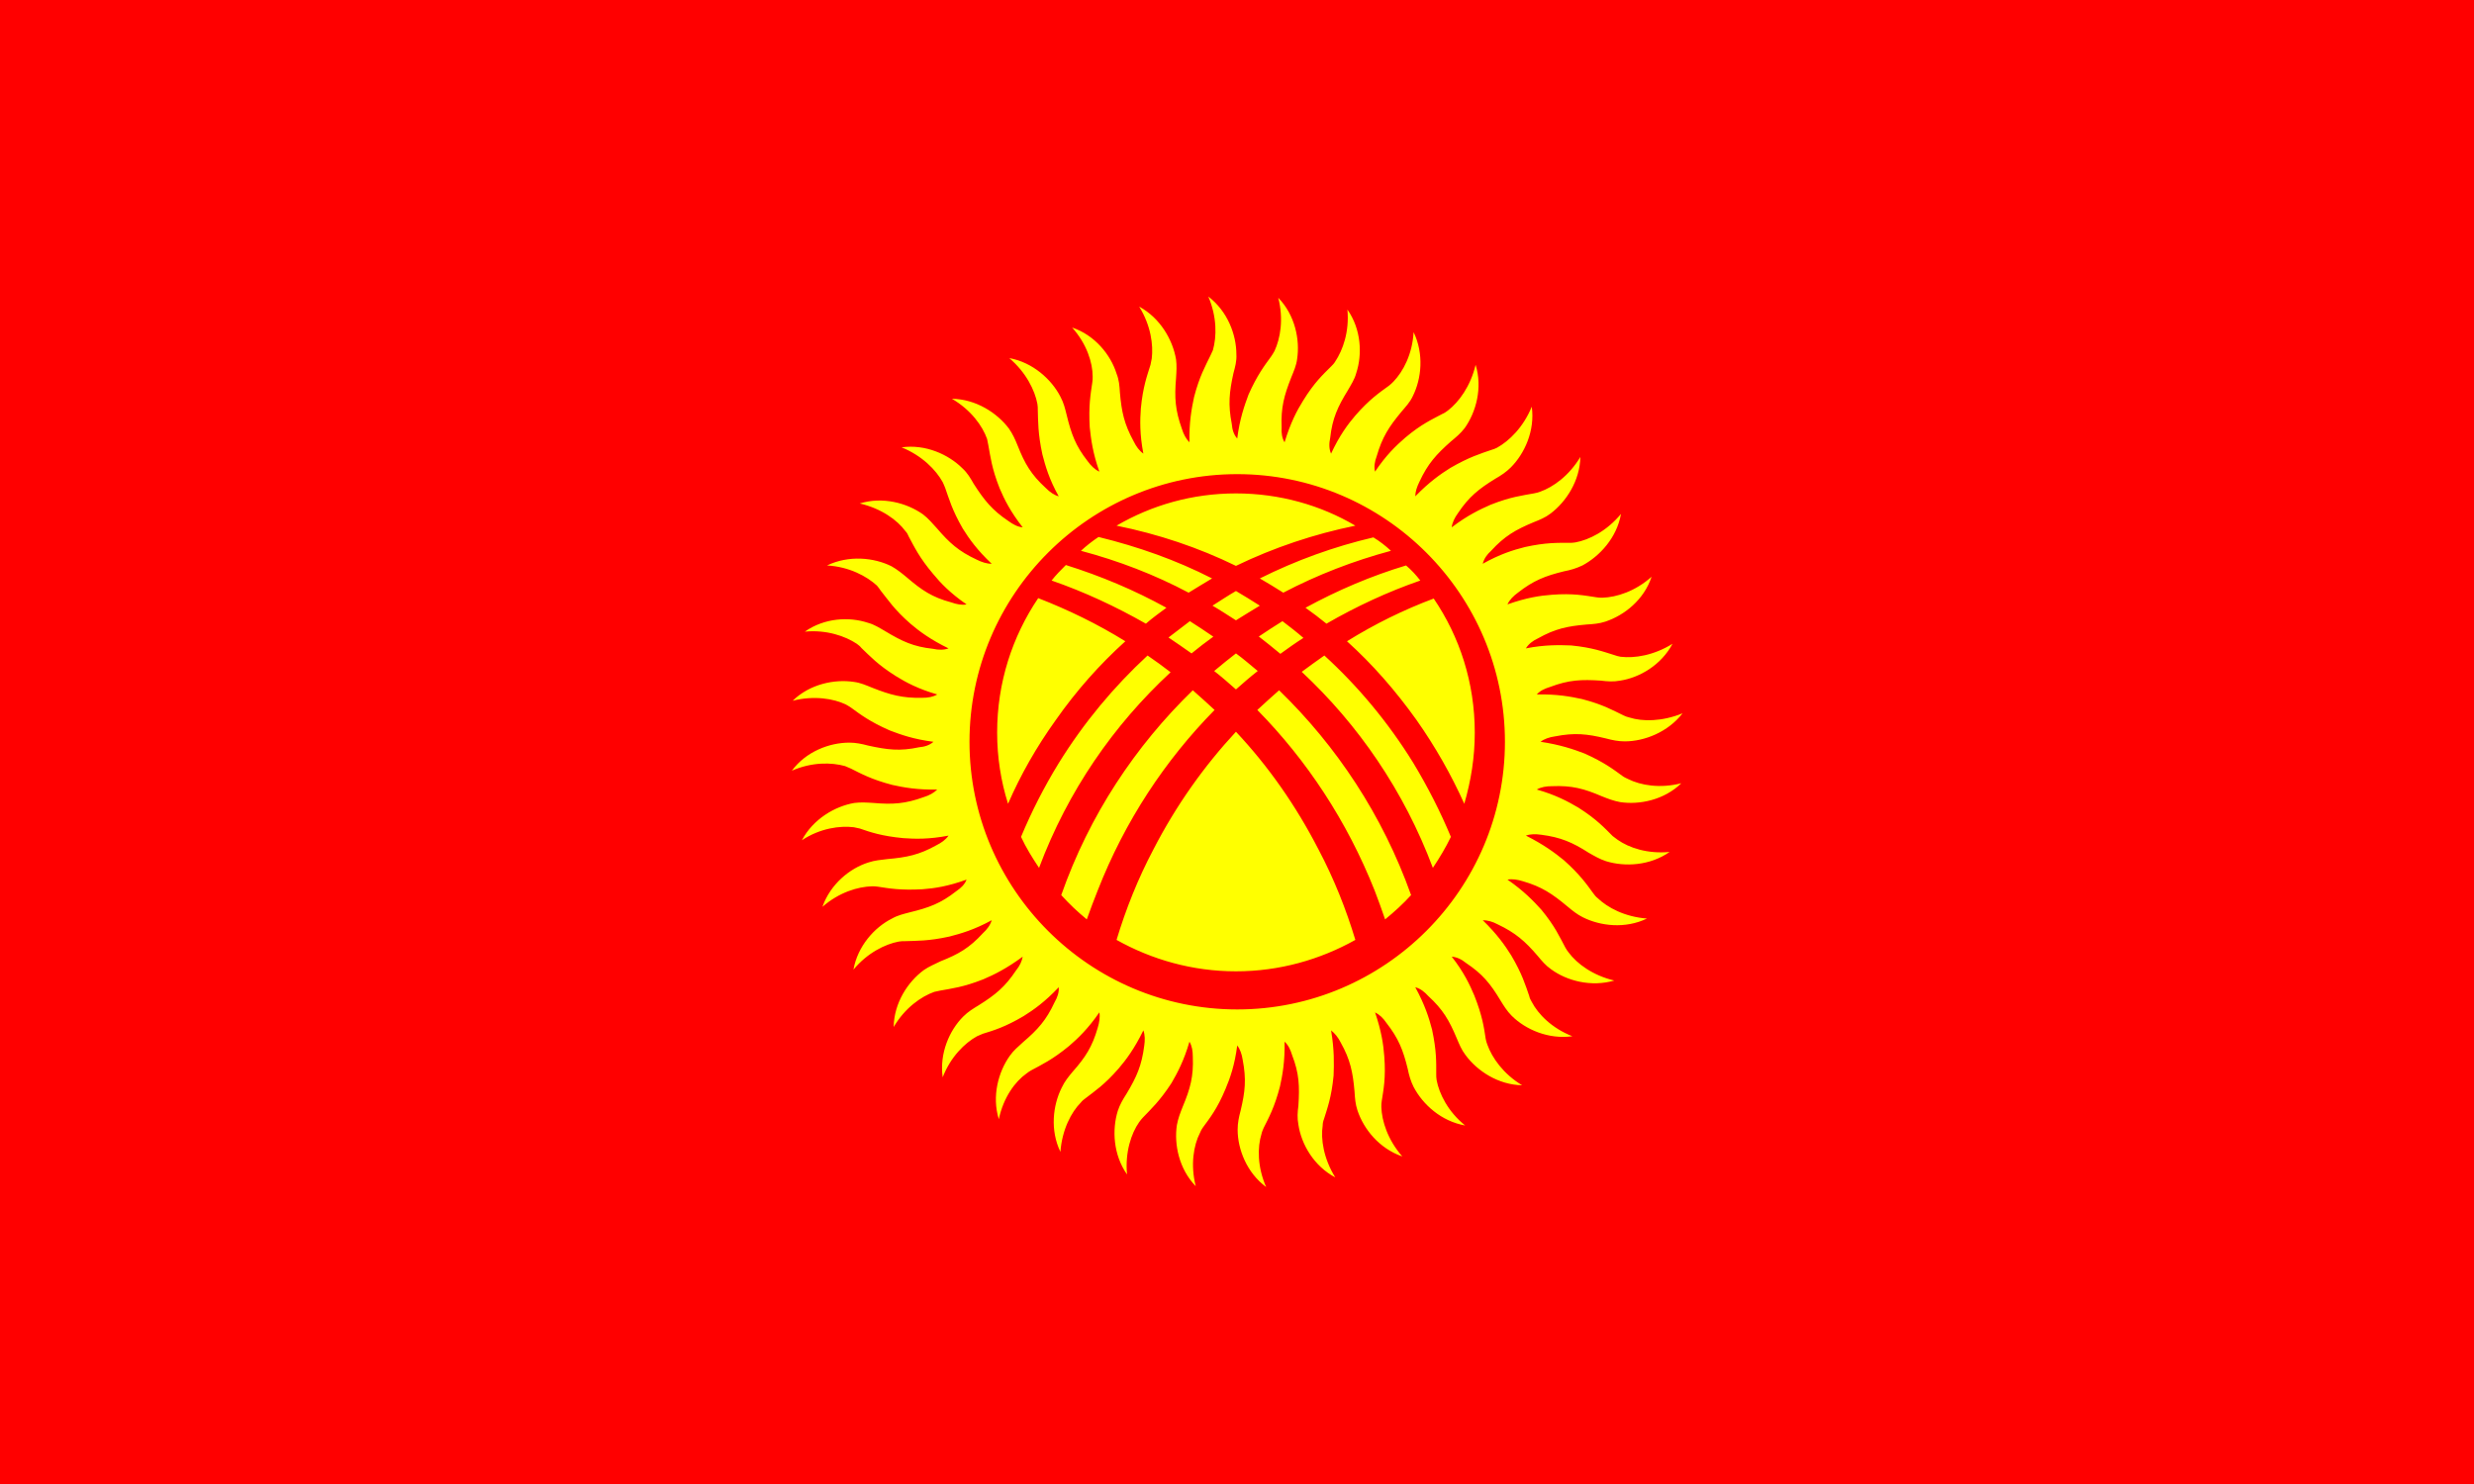
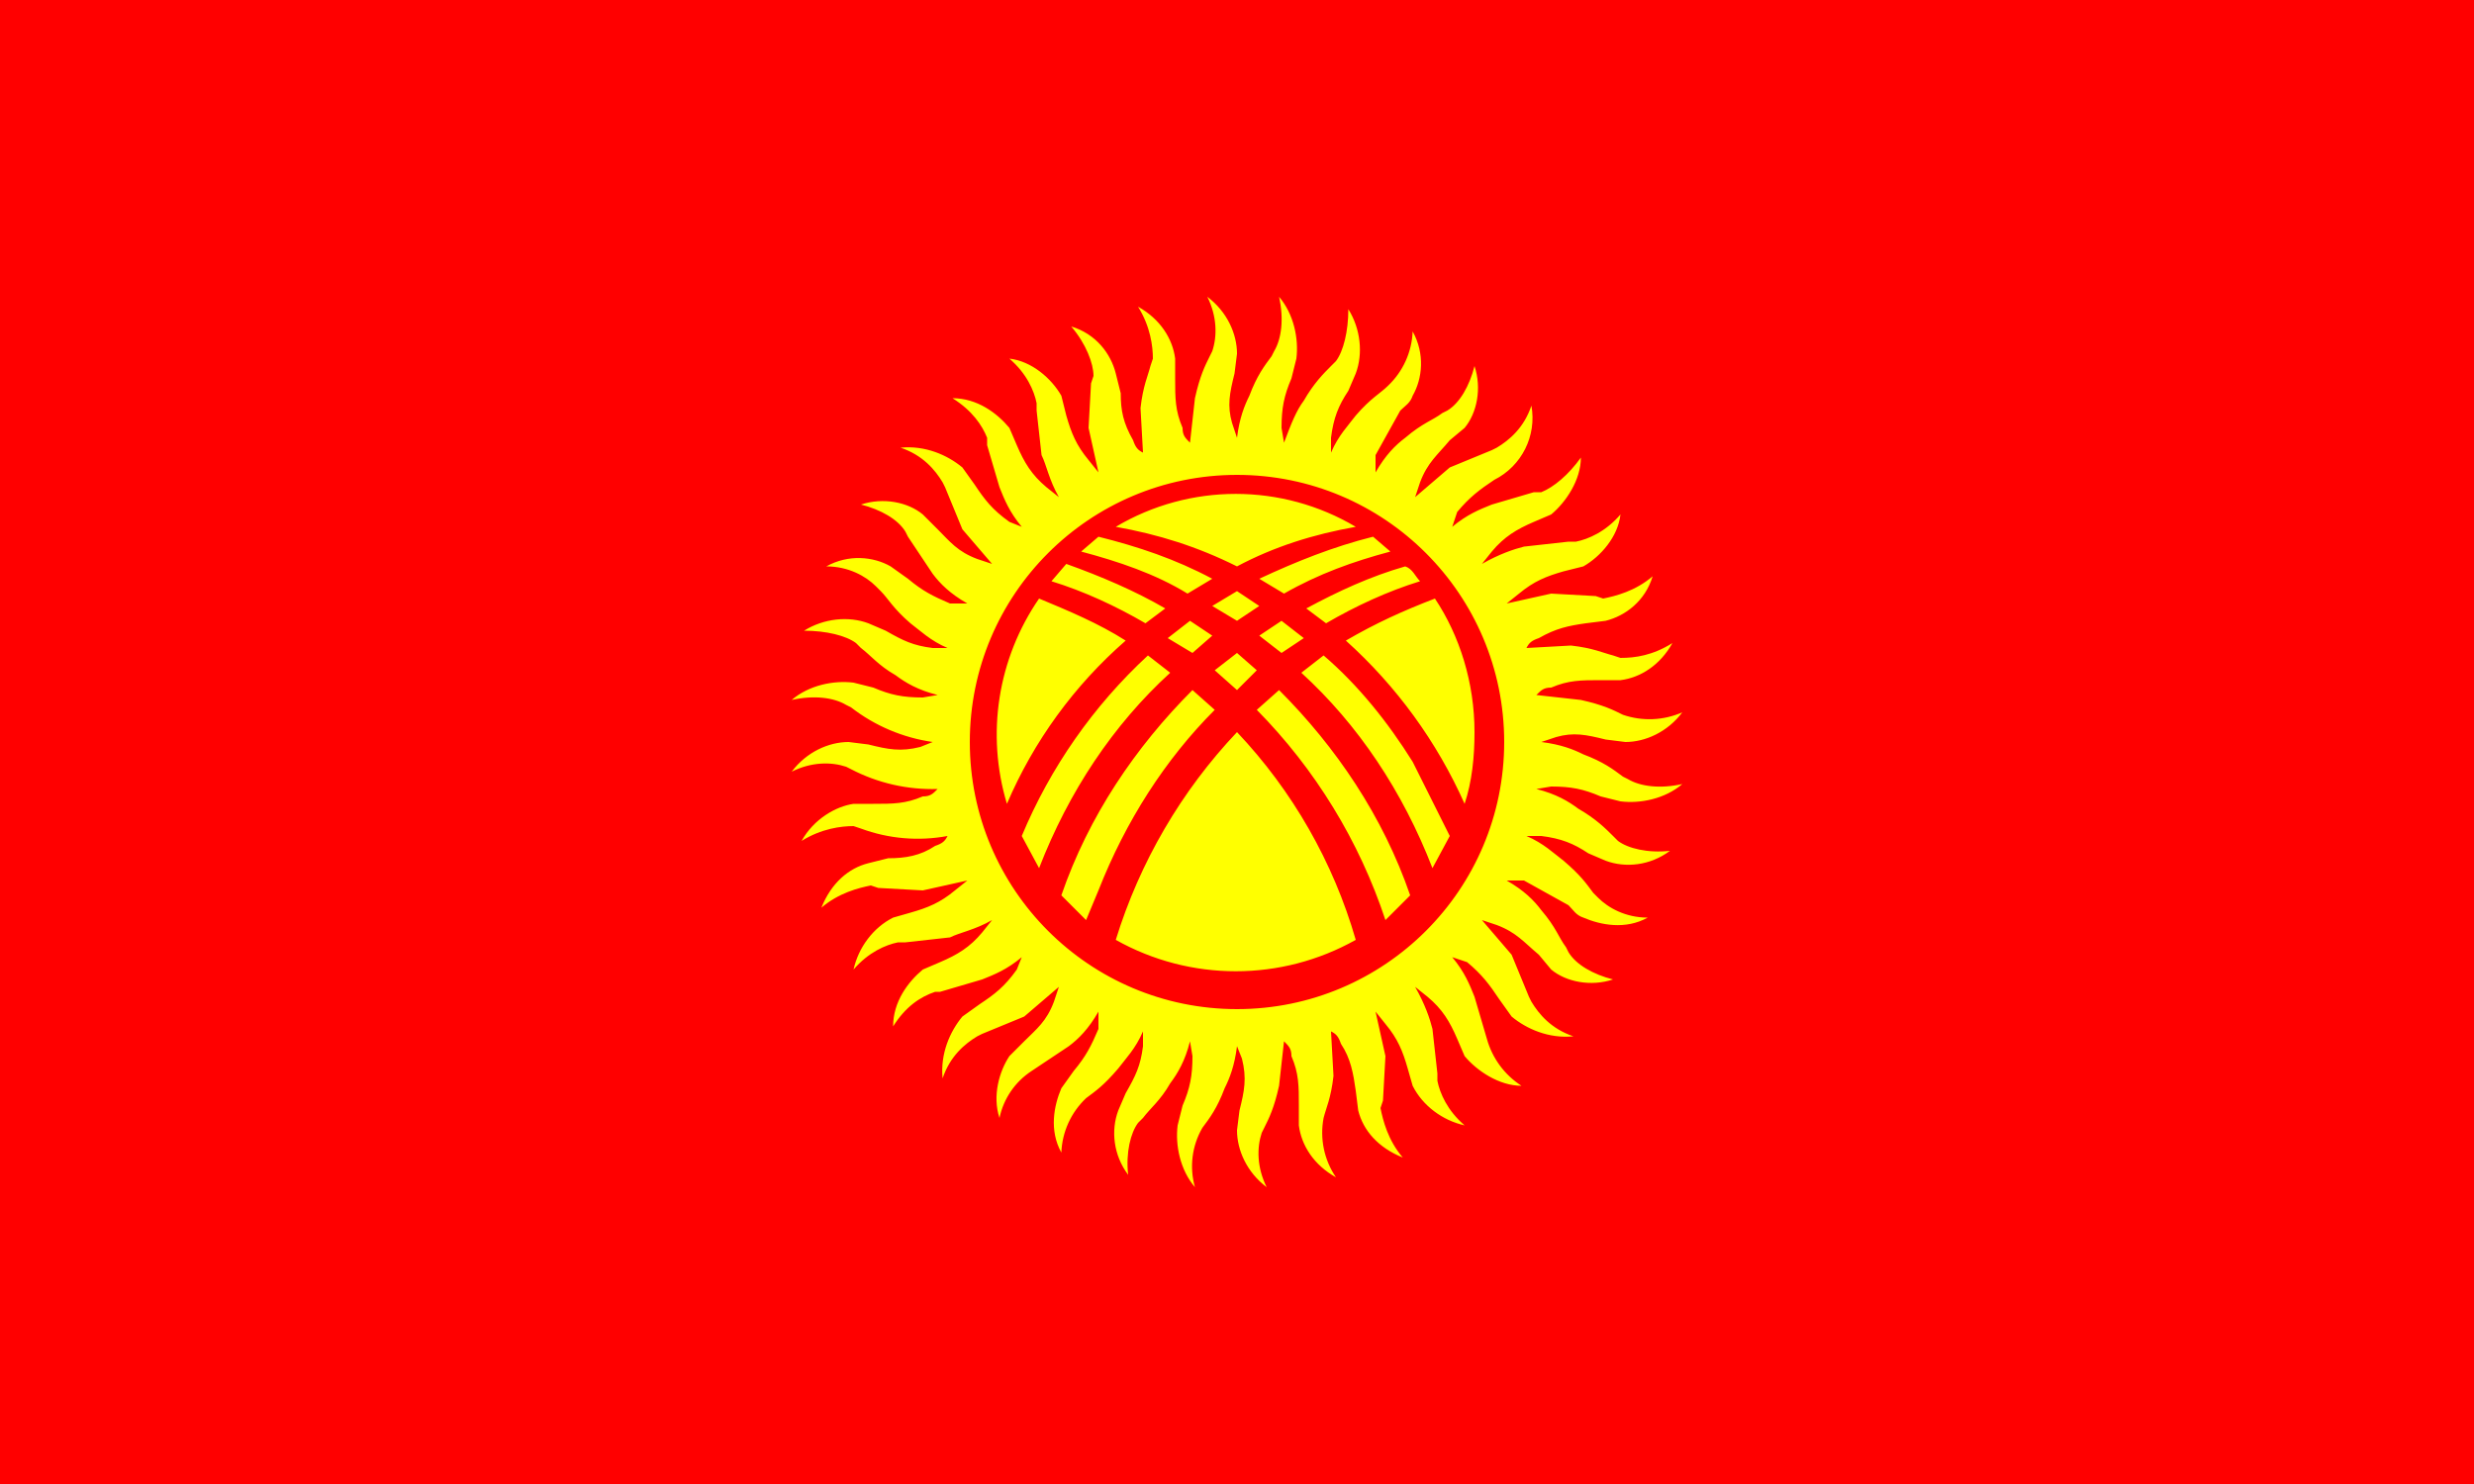
- <svg xmlns="http://www.w3.org/2000/svg" height="600" width="1000">
-   <path d="m0 0h1000v600h-1000z" fill="#f00" />
-   <path d="m454.869 259.272c-11.177-6.943-23.031-12.701-35.224-17.443-10.5 15.58-16.596 34.208-16.596 54.361 0 9.992 1.524 19.644 4.403 28.789 5.08-11.685 11.516-23.031 19.306-33.87 8.298-11.854 17.782-22.523 28.112-31.837zm-29.805-24.555c13.209 4.572 25.91 10.5 38.103 17.443 2.71-2.371 5.588-4.403 8.298-6.435-12.87-7.113-26.588-12.87-40.644-17.273-2.032 2.032-4.064 4.064-5.758 6.266zm11.854-12.024c15.241 4.064 29.805 9.653 43.522 16.935 3.218-2.032 6.435-3.895 9.483-5.758-14.564-7.451-29.975-12.87-45.893-16.765-2.54 1.693-4.911 3.556-7.113 5.588zm14.395-10.161c16.765 3.387 33.023 8.806 48.264 16.257 15.411-7.451 31.668-12.87 48.264-16.257-14.056-8.298-30.652-13.04-48.264-13.04s-34.039 4.742-48.264 13.04zm103.81 4.742c-15.919 3.726-31.329 9.314-45.893 16.596 3.218 1.863 6.266 3.726 9.483 5.758 13.887-7.282 28.45-12.87 43.522-16.935-2.202-2.032-4.572-3.895-7.113-5.419zm13.209 11.346c-14.056 4.234-27.604 9.992-40.644 17.104 2.879 2.032 5.758 4.234 8.467 6.435 12.024-6.943 24.725-12.87 37.934-17.443-1.693-2.202-3.556-4.234-5.758-6.097zm11.177 13.378c-12.193 4.572-23.878 10.33-35.055 17.274 10.33 9.314 19.644 19.983 28.112 31.837 7.621 10.838 14.056 22.185 19.306 33.87 2.71-9.314 4.234-18.798 4.234-28.789 0-20.152-6.097-38.781-16.596-54.191zm-8.298 66.384c-10.161-16.427-22.354-30.991-35.902-43.353-3.048 2.202-6.266 4.403-9.145 6.605 22.862 21.338 41.321 48.095 53.006 79.255 2.71-4.064 5.25-8.298 7.282-12.532-4.234-10.161-9.314-20.152-15.241-29.975zm-53.683-44.03c3.048-2.202 6.097-4.403 9.314-6.435-2.71-2.371-5.588-4.572-8.467-6.774-3.218 2.032-6.435 4.064-9.653 6.266h.169c2.879 2.202 5.758 4.572 8.637 6.943zm-17.951-13.548c3.218-2.032 6.605-4.064 9.653-5.927-3.218-2.032-6.435-4.064-9.653-5.927-3.218 1.863-6.266 3.895-9.483 5.927 3.218 1.863 6.266 3.895 9.483 5.927zm-9.145 6.605c-3.218-2.202-6.266-4.234-9.483-6.266-2.879 2.202-5.758 4.403-8.637 6.605 3.218 2.202 6.266 4.234 9.314 6.435 2.879-2.371 5.758-4.572 8.806-6.774zm9.145 6.774c-2.879 2.202-5.758 4.572-8.806 7.113 3.048 2.371 5.927 4.911 8.806 7.451 2.879-2.54 5.758-5.08 8.806-7.451-2.879-2.371-5.758-4.911-8.806-7.113zm0 31.668c-12.87 13.887-24.217 29.805-33.362 47.587-6.266 11.854-11.177 24.217-14.903 36.579 14.225 7.959 30.652 12.701 48.264 12.701s34.039-4.742 48.264-12.701c-3.726-12.362-8.637-24.725-14.903-36.579-9.145-17.782-20.322-33.7-33.362-47.587zm-55.885 64.183c11.008-28.112 27.265-52.667 47.248-72.989-2.879-2.71-5.758-5.25-8.806-7.959-23.201 22.523-41.829 50.466-53.175 82.811 3.218 3.556 6.605 6.774 10.33 9.822 1.355-3.895 2.879-7.79 4.403-11.685zm64.522-72.989c19.983 20.322 36.24 44.877 47.417 72.989 1.524 3.895 2.879 7.79 4.234 11.685 3.726-3.048 7.282-6.266 10.5-9.822-11.516-32.345-30.144-60.288-53.345-82.811-3.048 2.71-5.927 5.25-8.806 7.959zm-88.23 63.844c11.685-31.16 30.144-57.748 53.175-79.086-3.048-2.371-6.097-4.572-9.314-6.774-13.548 12.532-25.741 27.096-35.902 43.522-5.927 9.653-11.008 19.644-15.241 29.805 2.032 4.403 4.572 8.467 7.282 12.532zm80.102-159.187c59.611 0 108.213 48.603 108.213 108.213 0 59.611-48.603 108.213-108.213 108.213-59.611 0-108.213-48.603-108.213-108.213 0-59.61 48.603-108.213 108.213-108.213zm47.756-23.709c-3.048 3.556-6.435 8.129-9.822 15.411-.847-1.863-.847-4.064-.339-6.435.847-7.79 3.048-12.532 7.113-19.136 1.355-2.371 2.71-4.403 3.387-6.943 2.54-7.621 2.032-17.782-3.556-25.741.847 8.975-1.863 16.427-4.911 20.999-.508.847-1.016 1.355-1.693 2.032-3.218 3.218-6.774 6.435-11.346 13.887-2.54 4.064-5.08 8.975-7.451 16.765-1.016-1.693-1.355-3.726-1.185-6.097-.339-7.959 1.016-12.87 3.895-20.152 1.016-2.54 2.032-4.742 2.371-7.451 1.185-7.79-.847-17.782-7.621-24.725 2.202 8.637.847 16.427-1.524 21.507-.508.847-.847 1.524-1.355 2.202-2.71 3.726-5.588 7.451-9.145 15.411-1.693 4.572-3.556 9.822-4.572 17.782-1.355-1.524-2.032-3.556-2.202-5.927-1.524-7.79-1.016-12.87.677-20.491.677-2.54 1.355-4.911 1.185-7.621 0-7.959-3.556-17.443-11.346-23.37 3.556 8.298 3.387 16.257 1.863 21.677-.339.677-.677 1.524-1.016 2.202-2.032 4.234-4.403 8.298-6.605 16.765-1.016 4.742-2.032 10.33-1.863 18.29-1.355-1.355-2.371-3.218-3.048-5.419-2.71-7.621-3.048-12.532-2.371-20.491.169-2.71.339-5.08 0-7.621-1.355-7.959-6.435-16.765-14.903-21.338 4.742 7.621 5.758 15.58 5.08 20.999-.169.847-.339 1.693-.508 2.54-1.355 4.403-3.048 8.806-3.895 17.612-.339 4.742-.508 10.33 1.016 18.29-1.693-1.185-2.879-2.879-3.895-4.911-3.895-7.113-4.911-12.024-5.588-19.814-.169-2.71-.339-5.08-1.355-7.621-2.371-7.621-8.806-15.58-17.951-18.628 5.927 6.605 8.298 14.225 8.298 19.814 0 .847 0 1.693-.169 2.54-.677 4.572-1.524 9.314-1.016 17.951.508 4.742 1.185 10.33 3.895 17.951-1.863-.847-3.387-2.371-4.742-4.234-4.911-6.266-6.605-11.008-8.467-18.628-.677-2.71-1.185-4.911-2.54-7.451-3.556-6.943-11.177-13.887-20.66-15.58 6.774 5.758 10.33 13.04 11.346 18.459.169.847.169 1.693.169 2.54.169 4.572 0 9.314 1.863 17.951 1.185 4.572 2.71 9.992 6.605 16.935-1.863-.508-3.556-1.693-5.25-3.387-5.927-5.419-8.467-9.822-11.346-17.104-1.016-2.54-2.032-4.742-3.556-6.943-4.742-6.266-13.209-11.854-23.031-12.024 7.79 4.572 12.362 11.008 14.225 16.257.169.847.339 1.693.508 2.54.847 4.572 1.355 9.314 4.572 17.443 1.863 4.403 4.403 9.483 9.314 15.749-2.032-.169-3.895-1.185-5.758-2.54-6.605-4.403-9.822-8.467-14.056-15.072-1.355-2.371-2.54-4.403-4.572-6.266-5.588-5.588-14.903-9.822-24.555-8.467 8.298 3.387 13.887 9.145 16.596 14.056.339.677.677 1.524 1.016 2.371 1.524 4.234 2.71 8.806 7.113 16.427 2.54 4.064 5.758 8.637 11.685 14.225-2.032 0-4.064-.677-6.097-1.693-7.282-3.387-11.008-6.774-16.088-12.701-1.863-2.032-3.387-3.895-5.588-5.588-6.435-4.572-16.257-7.282-25.572-4.403 8.806 2.032 15.241 6.774 18.459 11.177.677.677 1.016 1.355 1.355 2.202 2.202 4.064 4.234 8.467 9.822 15.072 3.048 3.726 6.943 7.79 13.548 12.362-1.863.339-3.895 0-6.266-.847-7.621-2.032-11.854-4.911-17.782-9.992-2.032-1.693-3.895-3.218-6.266-4.572-7.113-3.556-17.273-4.572-26.08-.339 8.975.508 16.088 4.403 20.152 8.129.508.677 1.016 1.185 1.524 2.032 2.879 3.556 5.419 7.621 12.024 13.378 3.556 3.048 8.129 6.435 15.411 9.992-1.863.677-4.064.677-6.266.169-7.959-.847-12.532-3.048-19.306-7.113-2.371-1.355-4.403-2.71-6.943-3.387-7.621-2.54-17.612-2.032-25.572 3.556 8.806-.847 16.427 1.863 20.999 4.911.677.508 1.355 1.016 1.863 1.693 3.387 3.218 6.605 6.774 13.887 11.346 4.064 2.54 9.145 5.25 16.765 7.451-1.693 1.016-3.726 1.355-6.097 1.355-7.959.169-12.87-1.185-20.152-4.064-2.54-1.016-4.742-2.032-7.451-2.371-7.79-1.185-17.782.847-24.725 7.621 8.637-2.202 16.596-.847 21.507 1.524.847.508 1.524.847 2.202 1.355 3.726 2.71 7.451 5.588 15.58 9.145 4.403 1.693 9.653 3.556 17.612 4.572-1.524 1.355-3.556 2.032-5.758 2.202-7.959 1.693-12.87 1.016-20.66-.677-2.54-.677-4.911-1.185-7.621-1.185-7.959 0-17.443 3.556-23.201 11.346 8.129-3.556 16.088-3.387 21.507-1.863.847.339 1.524.677 2.371 1.016 4.064 2.032 8.298 4.403 16.765 6.605 4.572 1.016 10.161 2.032 18.12 1.863-1.355 1.355-3.218 2.371-5.419 3.048-7.451 2.71-12.532 3.048-20.322 2.371-2.71-.169-5.08-.339-7.79 0-7.79 1.355-16.596 6.435-21.169 15.072 7.451-4.911 15.411-5.927 20.999-5.25.847.169 1.524.339 2.371.508 4.403 1.524 8.806 3.048 17.612 3.895 4.742.339 10.33.508 18.29-1.016-1.185 1.693-2.879 2.879-4.911 3.895-6.943 3.895-12.024 4.911-19.814 5.588-2.71.339-5.08.508-7.621 1.355-7.621 2.371-15.411 8.806-18.628 17.951 6.774-5.927 14.395-8.129 19.983-8.298.847 0 1.693 0 2.54.169 4.403.677 9.145 1.524 17.951 1.016 4.742-.339 10.33-1.185 17.782-3.895-.677 1.863-2.202 3.387-4.234 4.742-6.266 4.911-11.008 6.605-18.628 8.467-2.54.677-4.911 1.185-7.282 2.54-7.113 3.556-13.887 11.177-15.58 20.66 5.588-6.774 12.87-10.33 18.29-11.346.847-.169 1.693-.169 2.54-.169 4.572-.169 9.483 0 17.951-1.863 4.572-1.185 9.992-2.71 17.104-6.605-.508 1.863-1.863 3.726-3.556 5.25-5.419 5.927-9.822 8.467-17.104 11.346-2.371 1.185-4.572 2.032-6.774 3.556-6.435 4.742-12.024 13.209-12.193 23.031 4.572-7.79 11.177-12.362 16.427-14.225.847-.169 1.524-.339 2.371-.508 4.572-.847 9.314-1.355 17.443-4.572 4.403-1.863 9.483-4.403 15.919-9.145-.339 1.863-1.185 3.726-2.71 5.588-4.403 6.605-8.298 9.822-15.072 14.056-2.202 1.355-4.234 2.54-6.266 4.572-5.588 5.588-9.653 14.903-8.298 24.555 3.218-8.298 8.975-13.887 13.887-16.596.847-.339 1.524-.677 2.371-1.016 4.403-1.355 8.975-2.71 16.427-7.113 4.064-2.54 8.637-5.758 14.225-11.685.169 2.032-.508 4.064-1.693 6.097-3.387 7.282-6.774 11.008-12.701 16.088-2.032 1.863-3.895 3.387-5.419 5.588-4.572 6.435-7.282 16.257-4.403 25.572 1.863-8.806 6.605-15.241 11.177-18.459.677-.508 1.355-1.016 2.032-1.355 4.064-2.202 8.467-4.234 15.241-9.822 3.556-3.048 7.621-6.943 12.193-13.548.339 1.863 0 4.064-.677 6.266-2.202 7.621-4.911 11.854-10.161 17.782-1.693 2.032-3.218 3.895-4.403 6.435-3.556 7.113-4.742 17.104-.508 25.91.677-8.975 4.403-16.088 8.298-19.983.508-.677 1.185-1.185 1.863-1.693 3.726-2.879 7.621-5.419 13.379-12.024 3.048-3.556 6.435-8.129 9.992-15.411.677 1.863.677 4.064.339 6.266-1.016 7.959-3.048 12.532-7.113 19.306-1.524 2.371-2.71 4.403-3.556 6.943-2.371 7.621-1.863 17.782 3.726 25.741-.847-8.975 1.693-16.596 4.911-21.169.508-.677 1.016-1.355 1.524-1.863 3.218-3.387 6.774-6.605 11.516-13.887 2.371-4.064 5.08-9.145 7.282-16.765 1.016 1.693 1.355 3.726 1.355 6.097.339 7.959-1.016 12.87-4.064 20.152-1.016 2.54-1.863 4.742-2.371 7.451-1.185 7.79.847 17.782 7.621 24.725-2.202-8.637-.847-16.596 1.693-21.507.339-.847.677-1.524 1.185-2.202 2.71-3.726 5.758-7.451 9.145-15.58 1.863-4.403 3.726-9.653 4.742-17.612 1.185 1.524 1.863 3.556 2.202 5.758 1.524 7.959 1.016 12.87-.847 20.66-.677 2.54-1.185 4.911-1.185 7.621 0 7.959 3.726 17.443 11.516 23.201-3.556-8.129-3.556-16.088-1.863-21.507.169-.847.508-1.524.847-2.371 2.032-4.064 4.403-8.298 6.605-16.765 1.016-4.572 2.032-10.161 1.863-18.12 1.524 1.355 2.371 3.218 3.048 5.419 2.879 7.451 3.048 12.532 2.54 20.491-.339 2.54-.508 4.911 0 7.621 1.185 7.959 6.266 16.765 14.903 21.338-4.742-7.621-5.927-15.58-5.08-20.999 0-.847.169-1.693.508-2.54 1.355-4.403 3.048-8.806 3.895-17.612.169-4.742.339-10.33-1.016-18.29 1.524 1.185 2.879 2.879 3.895 4.911 3.895 6.943 4.911 12.024 5.588 19.814.169 2.71.339 5.08 1.185 7.621 2.54 7.621 8.806 15.411 18.12 18.628-5.927-6.774-8.298-14.395-8.467-19.983 0-.847 0-1.693.169-2.54.677-4.403 1.693-9.145 1.016-17.951-.339-4.742-1.185-10.33-3.726-17.782 1.693.847 3.218 2.202 4.572 4.234 4.911 6.266 6.774 11.008 8.637 18.628.508 2.54 1.185 4.911 2.371 7.282 3.726 7.113 11.177 13.887 20.83 15.58-6.943-5.588-10.5-12.87-11.516-18.29-.169-.847-.169-1.693-.169-2.54 0-4.572.169-9.314-1.693-17.951-1.185-4.572-2.879-9.992-6.774-17.104 2.032.508 3.726 1.863 5.25 3.556 5.927 5.419 8.467 9.822 11.516 17.104 1.016 2.371 1.863 4.572 3.556 6.774 4.742 6.435 13.209 12.024 22.862 12.193-7.621-4.572-12.193-11.177-14.056-16.427-.339-.847-.508-1.524-.677-2.371-.677-4.572-1.355-9.314-4.572-17.443-1.863-4.403-4.234-9.483-9.145-15.749 2.032.169 3.895 1.016 5.758 2.54 6.605 4.403 9.822 8.298 13.887 15.072 1.355 2.202 2.71 4.403 4.572 6.266 5.588 5.588 14.903 9.653 24.555 8.298-8.298-3.218-13.887-8.975-16.427-13.887-.508-.847-.847-1.524-1.016-2.371-1.524-4.403-2.879-8.975-7.282-16.427-2.54-4.064-5.758-8.637-11.516-14.225 1.863 0 3.895.508 6.097 1.693 7.113 3.387 11.008 6.774 16.088 12.701 1.693 2.032 3.218 3.895 5.419 5.419 6.435 4.742 16.257 7.282 25.572 4.572-8.637-2.032-15.072-6.774-18.459-11.346-.508-.677-1.016-1.355-1.355-2.032-2.202-4.064-4.064-8.467-9.653-15.241-3.218-3.556-7.113-7.621-13.717-12.193 2.032-.339 4.064 0 6.266.677 7.621 2.202 11.854 5.08 17.951 10.161 2.032 1.693 3.895 3.218 6.266 4.403 7.113 3.556 17.104 4.742 25.91.508-8.975-.677-15.919-4.403-19.983-8.298-.677-.508-1.185-1.185-1.693-1.863-2.71-3.726-5.419-7.621-11.854-13.378-3.726-3.048-8.298-6.435-15.411-9.992 1.863-.677 3.895-.677 6.266-.339 7.79 1.016 12.532 3.048 19.136 7.282 2.371 1.355 4.403 2.54 6.943 3.387 7.621 2.371 17.782 1.863 25.741-3.726-8.975.847-16.427-1.693-20.999-4.911-.677-.508-1.355-1.016-2.032-1.524-3.218-3.218-6.435-6.774-13.887-11.516-4.064-2.371-8.975-5.08-16.765-7.282 1.693-1.016 3.895-1.355 6.097-1.355 8.129-.339 13.04 1.016 20.152 4.064 2.54 1.016 4.742 1.863 7.451 2.371 7.79 1.185 17.782-.847 24.725-7.621-8.637 2.202-16.427.847-21.507-1.693-.677-.339-1.524-.677-2.202-1.185-3.726-2.71-7.451-5.588-15.411-9.145-4.403-1.693-9.822-3.556-17.782-4.742 1.524-1.185 3.556-1.863 5.927-2.202 7.79-1.524 12.87-1.016 20.491.847 2.54.677 4.911 1.185 7.621 1.185 7.959 0 17.443-3.726 23.37-11.346-8.298 3.387-16.257 3.387-21.507 1.693-.847-.169-1.693-.508-2.371-.847-4.234-2.032-8.298-4.403-16.765-6.605-4.742-1.016-10.161-2.032-18.29-1.863 1.355-1.524 3.218-2.371 5.419-3.048 7.621-2.879 12.701-3.048 20.491-2.54 2.71.339 5.08.508 7.79 0 7.79-1.185 16.596-6.266 21.169-14.903-7.621 4.742-15.411 5.927-20.999 5.25-.847-.169-1.693-.339-2.54-.677-4.403-1.355-8.806-3.048-17.443-3.895-4.742-.169-10.5-.339-18.29 1.185 1.016-1.693 2.71-3.048 4.911-4.064 6.943-3.895 11.854-4.911 19.644-5.588 2.71-.169 5.08-.339 7.621-1.185 7.621-2.54 15.58-8.806 18.628-18.12-6.605 5.927-14.225 8.298-19.814 8.467-.847 0-1.693 0-2.54-.169-4.572-.677-9.314-1.693-17.951-1.016-4.742.339-10.33 1.185-17.951 3.895.847-1.863 2.371-3.387 4.234-4.742 6.266-4.911 11.008-6.774 18.628-8.637 2.71-.508 4.911-1.185 7.451-2.371 6.943-3.726 13.887-11.177 15.58-20.83-5.758 6.943-12.87 10.5-18.459 11.516-.847.169-1.693.169-2.54.169-4.572 0-9.314-.169-17.782 1.693-4.742 1.185-10.161 2.879-17.104 6.774.508-2.032 1.693-3.726 3.387-5.25 5.419-5.927 9.822-8.467 17.104-11.516 2.54-1.016 4.742-1.863 6.943-3.556 6.266-4.742 11.854-13.209 12.024-22.862-4.572 7.621-11.008 12.193-16.257 14.056-.847.339-1.693.508-2.54.677-4.572.847-9.314 1.355-17.443 4.572-4.234 1.863-9.314 4.234-15.749 9.145.169-1.863 1.185-3.895 2.54-5.758 4.403-6.605 8.467-9.822 15.072-13.887 2.371-1.355 4.403-2.71 6.266-4.572 5.588-5.588 9.822-14.903 8.467-24.555-3.387 8.298-9.145 13.887-14.056 16.596-.677.339-1.524.677-2.202.847-4.403 1.524-8.975 2.879-16.596 7.282-4.064 2.54-8.637 5.758-14.225 11.516 0-1.863.677-3.895 1.693-5.927 3.387-7.282 6.774-11.008 12.701-16.257 2.032-1.693 3.895-3.218 5.588-5.419 4.572-6.435 7.282-16.257 4.403-25.572-2.032 8.637-6.774 15.072-11.177 18.459-.677.508-1.355 1.016-2.202 1.355-4.064 2.202-8.467 4.064-15.072 9.653-3.726 3.218-7.79 7.113-12.193 13.717-.508-1.863-.169-4.064.677-6.266 2.202-7.621 4.911-11.854 9.992-17.951 1.693-2.032 3.387-3.726 4.572-6.266 3.556-7.113 4.572-17.104.339-25.91-.508 8.975-4.234 15.919-8.129 19.983-.677.677-1.185 1.185-1.863 1.693-3.726 2.71-7.79 5.419-13.548 12.024z" fill="#ff0" />
+ <svg xmlns="http://www.w3.org/2000/svg">
+   <path fill="red" d="M0 0h1000v600H0z" />
+   <path fill="#ff0" d="M455 259c-11-7-23-12-35-17a97 97 0 0 0-13 83 183 183 0 0 1 48-66zm-30-24c13 4 26 10 38 17l8-6c-12-7-26-13-40-18l-6 7zm12-12c15 4 30 9 43 17l10-6c-15-8-30-13-46-17l-7 6zm14-10c17 3 33 8 49 16 15-8 31-13 48-16a95 95 0 0 0-97 0zm104 4c-16 4-31 10-46 17l10 6c14-8 28-13 43-17l-7-6zm13 12c-14 4-27 10-40 17l8 6c12-7 25-13 38-17-2-2-3-5-6-6zm12 13c-13 5-24 10-36 17a196 196 0 0 1 48 66c3-9 4-19 4-29 0-20-6-39-16-54zm-9 66c-10-16-22-31-36-43l-9 7c23 21 41 48 53 79l7-13-15-30zm-53-44 9-6-9-7-9 6 9 7zm-18-13 9-6-9-6-10 6 10 6zm-10 6-9-6-9 7 10 6 8-7zm10 7-9 7 9 8 8-8-8-7zm0 32a214 214 0 0 0-49 84 99 99 0 0 0 97 0 205 205 0 0 0-48-84zm-56 64c11-28 27-53 47-73l-9-8c-23 23-42 51-53 83l10 10 5-12zm64-73a219 219 0 0 1 52 85l10-10c-11-32-30-60-53-83l-9 8zm-88 64c12-31 30-58 53-79l-9-7a209 209 0 0 0-51 73l7 13zm80-159a108 108 0 0 1 0 216 108 108 0 0 1 0-216zm48-24c-3 4-7 8-10 15v-6c1-8 3-13 7-19l3-7c3-8 2-18-3-26 0 9-2 17-5 21l-2 2c-3 3-7 7-11 14-3 4-5 9-8 17l-1-6c0-8 1-13 4-20l2-8c1-8-1-18-7-25 2 9 1 17-2 22l-1 2c-3 4-6 8-9 16-2 4-4 9-5 17l-2-6c-2-7-1-12 1-20l1-8c0-8-4-17-12-23 4 8 4 16 2 22l-1 2c-2 4-4 8-6 17l-2 18c-2-2-3-3-3-6-3-7-3-12-3-20v-8c-1-8-6-16-15-21 5 8 6 16 6 21l-1 3c-1 4-3 8-4 17l1 18c-2-1-3-2-4-5-4-7-5-12-5-19l-2-8c-2-8-8-16-18-19 6 7 9 15 9 20l-1 3-1 18 4 18-4-5c-5-6-7-11-9-18l-2-8c-4-7-12-14-21-15 7 6 10 13 11 18v3l2 18c2 4 3 10 7 17l-5-4c-6-5-9-10-12-17l-3-7c-5-6-13-12-23-12 8 5 12 11 14 16v3l5 17c2 5 4 10 9 16l-5-2c-7-5-10-9-14-15l-5-7c-6-5-15-9-25-8 9 3 14 9 17 14l1 2 7 17 12 14-6-2c-8-3-11-7-16-12l-6-6c-6-5-16-7-25-4 8 2 15 6 18 11l1 2 10 15c3 4 7 8 14 12h-7c-7-3-11-5-17-10l-7-5c-7-4-17-5-26 0 9 0 16 4 20 8l2 2c3 3 5 7 12 13 4 3 8 7 15 10h-6c-8-1-12-3-19-7l-7-3c-8-3-18-2-26 3 9 0 17 2 21 5l2 2c4 3 7 7 14 11 4 3 9 6 17 8l-6 1c-8 0-13-1-20-4l-8-2c-8-1-18 1-25 7 9-2 17-1 22 2l2 1a70 70 0 0 0 33 14l-5 2c-8 2-13 1-21-1l-8-1c-8 0-17 4-23 12 8-4 16-4 22-2l2 1a71 71 0 0 0 35 8c-2 2-3 3-6 3-7 3-12 3-20 3h-8c-7 1-16 6-21 15 8-5 16-6 21-6l3 1a66 66 0 0 0 35 3c-1 2-2 3-5 4-6 4-12 5-19 5l-8 2c-8 2-15 8-19 18 7-6 15-8 20-9l3 1 18 1 18-4-5 4c-6 5-11 7-18 9l-7 2c-8 4-14 12-16 21 6-7 13-10 18-11h3l18-2c4-2 10-3 17-7l-4 5c-5 6-10 9-17 12l-7 3c-6 5-12 13-12 23 5-8 11-12 17-14h2l17-5c5-2 10-4 16-9l-2 5c-5 7-9 10-15 14l-7 5c-5 6-9 15-8 25 3-9 9-14 14-17l2-1 17-7 14-12-2 6c-3 8-7 11-12 16l-6 6c-4 6-7 16-4 25a30 30 0 0 1 13-19l15-10c4-3 8-7 12-14v7c-3 7-5 11-10 17l-5 7c-3 7-5 17 0 26a32 32 0 0 1 10-22c4-3 7-5 13-12 3-4 7-8 10-15v6c-1 8-3 12-7 19l-3 7c-3 8-2 18 4 26-1-9 1-17 4-21l2-2c3-4 7-7 11-14 3-4 6-9 8-17l1 6c0 8-1 13-4 20l-2 8c-1 8 1 18 7 25a31 31 0 0 1 3-24c3-4 6-8 9-16 2-4 4-9 5-17l2 5c2 8 1 13-1 21l-1 8c0 8 4 17 12 23-4-8-4-16-2-22l1-2c2-4 4-8 6-17l2-18c2 2 3 3 3 6 3 7 3 12 3 20v8c1 8 6 16 15 21a32 32 0 0 1-5-24c1-4 3-8 4-17l-1-18c2 1 3 2 4 5 4 6 5 12 6 19l1 8c2 8 8 15 18 19-6-7-8-15-9-20l1-3 1-18-4-18 4 5c5 6 7 11 9 18l2 7c4 8 12 14 21 16-7-6-10-13-11-18v-3l-2-18c-1-4-3-10-7-17l5 4c6 5 9 10 12 17l3 7c5 6 14 12 23 12a33 33 0 0 1-14-19l-5-17c-2-5-4-10-9-16l6 2c6 5 9 9 13 15l5 7c6 5 15 9 25 8-9-3-14-9-17-14l-1-2-7-17-12-14 6 2c8 3 11 7 17 12l5 6c6 5 16 7 25 4-8-2-15-6-18-11l-1-2c-3-4-4-8-10-15-3-4-7-8-14-12h7l18 10c2 2 3 4 6 5 7 3 17 5 26 0-9 0-16-4-20-8l-2-2c-3-4-5-7-12-13-4-3-8-7-15-10h6c8 1 13 3 19 7l7 3c8 3 18 2 26-4-9 1-17-1-21-4l-2-2c-3-3-7-7-14-11-4-3-9-6-17-8l6-1c8 0 13 1 20 4l8 2c8 1 18-1 25-7-9 2-17 1-22-2l-2-1c-4-3-8-6-16-9-4-2-9-4-17-5l6-2c7-2 12-1 20 1l8 1c8 0 17-4 23-12a33 33 0 0 1-24 1c-4-2-8-4-17-6l-18-2c2-2 3-3 6-3 7-3 12-3 20-3h8c8-1 16-6 21-15-8 5-15 6-21 6l-3-1c-4-1-8-3-17-4l-18 1c1-2 2-3 5-4 7-4 12-5 19-6l8-1c8-2 16-8 19-18-7 6-15 8-20 9l-3-1-18-1-18 4 5-4c6-5 11-7 18-9l8-2c7-4 14-12 15-21-6 7-13 10-18 11h-3l-18 2c-4 1-10 3-17 7l4-5c5-6 10-9 17-12l7-3c6-5 12-14 12-23-5 7-11 12-16 14h-3l-17 5c-5 2-10 4-16 9l2-6c5-6 9-9 15-13a28 28 0 0 0 15-30c-3 9-9 14-14 17l-2 1-17 7-14 12 2-6c3-8 7-11 12-17l6-5c5-6 7-16 4-25-2 8-6 15-11 18l-2 1c-4 3-8 4-15 10-4 3-8 7-12 14v-7l10-18c2-2 4-3 5-6 4-7 5-17 0-26a32 32 0 0 1-10 22c-3 3-7 5-13 12z" />
</svg>
